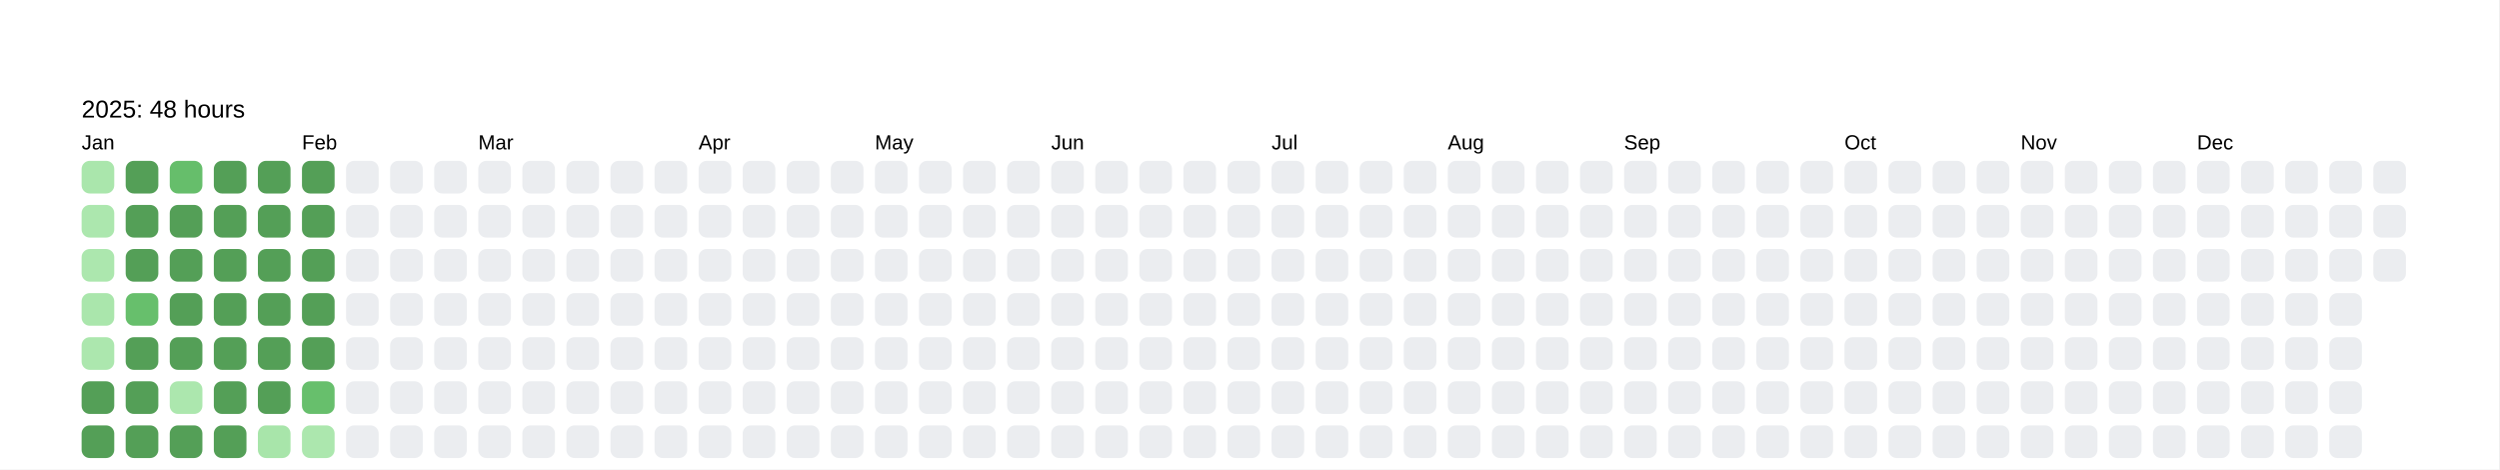
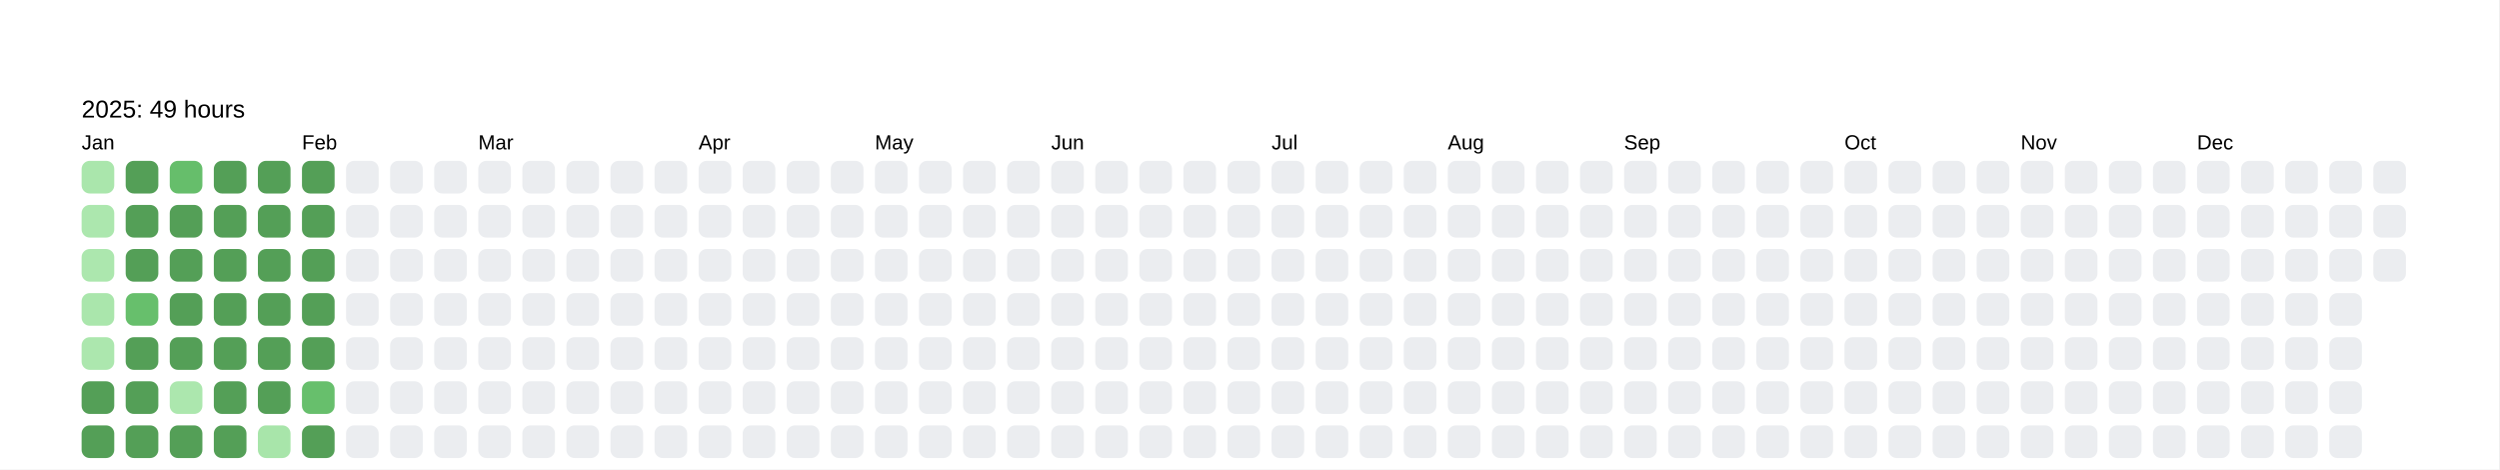
<svg xmlns="http://www.w3.org/2000/svg" baseProfile="full" height="57.5mm" version="1.1" viewBox="0,0,306.2,57.5" width="306.2mm">
  <defs />
  <rect fill="#FFFFFF" height="57.5" width="306.2" x="0" y="0" />
  <text fill="#000000" style="font-size:6px; font-family:Arial; font-weight:bold;" x="10" y="10" />
-   <text fill="#000000" style="font-size:3px; font-family:Arial;" x="10" y="14.4">2025: 48 hours</text>
+   <text fill="#000000" style="font-size:3px; font-family:Arial;" x="10" y="14.4">2025: 49 hours</text>
  <text fill="#000000" style="font-size:2.5px; font-family:Arial" x="10" y="18.3">Jan</text>
  <rect fill="#aae6ac" height="4" rx="1" ry="1" width="4" x="10" y="19.7" />
  <rect fill="#ace7ae" height="4" rx="1" ry="1" width="4" x="10" y="25.1" />
  <rect fill="#ace7ae" height="4" rx="1" ry="1" width="4" x="10" y="30.5" />
  <rect fill="#aae6ac" height="4" rx="1" ry="1" width="4" x="10" y="35.9" />
  <rect fill="#ace7ae" height="4" rx="1" ry="1" width="4" x="10" y="41.3" />
  <rect fill="#549F57" height="4" rx="1" ry="1" width="4" x="10" y="46.7" />
  <rect fill="#549F57" height="4" rx="1" ry="1" width="4" x="10" y="52.1" />
  <rect fill="#549F57" height="4" rx="1" ry="1" width="4" x="15.4" y="19.7" />
  <rect fill="#549F57" height="4" rx="1" ry="1" width="4" x="15.4" y="25.1" />
  <rect fill="#549F57" height="4" rx="1" ry="1" width="4" x="15.4" y="30.5" />
  <rect fill="#67bf6c" height="4" rx="1" ry="1" width="4" x="15.4" y="35.9" />
  <rect fill="#549F57" height="4" rx="1" ry="1" width="4" x="15.4" y="41.3" />
  <rect fill="#549F57" height="4" rx="1" ry="1" width="4" x="15.4" y="46.7" />
  <rect fill="#549F57" height="4" rx="1" ry="1" width="4" x="15.4" y="52.1" />
  <rect fill="#66be6b" height="4" rx="1" ry="1" width="4" x="20.8" y="19.7" />
  <rect fill="#549F57" height="4" rx="1" ry="1" width="4" x="20.8" y="25.1" />
  <rect fill="#549F57" height="4" rx="1" ry="1" width="4" x="20.8" y="30.5" />
  <rect fill="#549F57" height="4" rx="1" ry="1" width="4" x="20.8" y="35.9" />
  <rect fill="#549F57" height="4" rx="1" ry="1" width="4" x="20.8" y="41.3" />
  <rect fill="#ace7ae" height="4" rx="1" ry="1" width="4" x="20.8" y="46.7" />
  <rect fill="#549F57" height="4" rx="1" ry="1" width="4" x="20.8" y="52.1" />
  <rect fill="#549F57" height="4" rx="1" ry="1" width="4" x="26.2" y="19.7" />
  <rect fill="#549F57" height="4" rx="1" ry="1" width="4" x="26.2" y="25.1" />
  <rect fill="#549F57" height="4" rx="1" ry="1" width="4" x="26.2" y="30.5" />
  <rect fill="#549F57" height="4" rx="1" ry="1" width="4" x="26.2" y="35.9" />
  <rect fill="#549F57" height="4" rx="1" ry="1" width="4" x="26.2" y="41.3" />
  <rect fill="#549F57" height="4" rx="1" ry="1" width="4" x="26.2" y="46.7" />
  <rect fill="#549F57" height="4" rx="1" ry="1" width="4" x="26.2" y="52.1" />
  <rect fill="#549F57" height="4" rx="1" ry="1" width="4" x="31.6" y="19.7" />
  <rect fill="#549F57" height="4" rx="1" ry="1" width="4" x="31.6" y="25.1" />
  <rect fill="#549F57" height="4" rx="1" ry="1" width="4" x="31.6" y="30.5" />
  <rect fill="#549F57" height="4" rx="1" ry="1" width="4" x="31.6" y="35.9" />
  <rect fill="#549F57" height="4" rx="1" ry="1" width="4" x="31.6" y="41.3" />
  <rect fill="#549F57" height="4" rx="1" ry="1" width="4" x="31.6" y="46.7" />
  <rect fill="#a8e5aa" height="4" rx="1" ry="1" width="4" x="31.6" y="52.1" />
  <text fill="#000000" style="font-size:2.5px; font-family:Arial" x="37.0" y="18.3">Feb</text>
  <rect fill="#549F57" height="4" rx="1" ry="1" width="4" x="37.0" y="19.7" />
  <rect fill="#549F57" height="4" rx="1" ry="1" width="4" x="37.0" y="25.1" />
  <rect fill="#549F57" height="4" rx="1" ry="1" width="4" x="37.0" y="30.5" />
  <rect fill="#549F57" height="4" rx="1" ry="1" width="4" x="37.0" y="35.9" />
  <rect fill="#549F57" height="4" rx="1" ry="1" width="4" x="37.0" y="41.3" />
  <rect fill="#67bf6c" height="4" rx="1" ry="1" width="4" x="37.0" y="46.7" />
-   <rect fill="#ace7ae" height="4" rx="1" ry="1" width="4" x="37.0" y="52.1" />
+   <rect fill="#549F57" height="4" rx="1" ry="1" width="4" x="37.0" y="52.1" />
  <rect fill="#EBEDF0" height="4" rx="1" ry="1" width="4" x="42.4" y="19.7" />
  <rect fill="#EBEDF0" height="4" rx="1" ry="1" width="4" x="42.4" y="25.1" />
  <rect fill="#EBEDF0" height="4" rx="1" ry="1" width="4" x="42.4" y="30.5" />
  <rect fill="#EBEDF0" height="4" rx="1" ry="1" width="4" x="42.4" y="35.9" />
  <rect fill="#EBEDF0" height="4" rx="1" ry="1" width="4" x="42.4" y="41.3" />
  <rect fill="#EBEDF0" height="4" rx="1" ry="1" width="4" x="42.4" y="46.7" />
  <rect fill="#EBEDF0" height="4" rx="1" ry="1" width="4" x="42.4" y="52.1" />
  <rect fill="#EBEDF0" height="4" rx="1" ry="1" width="4" x="47.8" y="19.7" />
  <rect fill="#EBEDF0" height="4" rx="1" ry="1" width="4" x="47.8" y="25.1" />
  <rect fill="#EBEDF0" height="4" rx="1" ry="1" width="4" x="47.8" y="30.5" />
  <rect fill="#EBEDF0" height="4" rx="1" ry="1" width="4" x="47.8" y="35.9" />
  <rect fill="#EBEDF0" height="4" rx="1" ry="1" width="4" x="47.8" y="41.3" />
  <rect fill="#EBEDF0" height="4" rx="1" ry="1" width="4" x="47.8" y="46.7" />
  <rect fill="#EBEDF0" height="4" rx="1" ry="1" width="4" x="47.8" y="52.1" />
  <rect fill="#EBEDF0" height="4" rx="1" ry="1" width="4" x="53.2" y="19.7" />
  <rect fill="#EBEDF0" height="4" rx="1" ry="1" width="4" x="53.2" y="25.1" />
  <rect fill="#EBEDF0" height="4" rx="1" ry="1" width="4" x="53.2" y="30.5" />
  <rect fill="#EBEDF0" height="4" rx="1" ry="1" width="4" x="53.2" y="35.9" />
  <rect fill="#EBEDF0" height="4" rx="1" ry="1" width="4" x="53.2" y="41.3" />
  <rect fill="#EBEDF0" height="4" rx="1" ry="1" width="4" x="53.2" y="46.7" />
  <rect fill="#EBEDF0" height="4" rx="1" ry="1" width="4" x="53.2" y="52.1" />
  <text fill="#000000" style="font-size:2.5px; font-family:Arial" x="58.6" y="18.3">Mar</text>
  <rect fill="#EBEDF0" height="4" rx="1" ry="1" width="4" x="58.6" y="19.7" />
  <rect fill="#EBEDF0" height="4" rx="1" ry="1" width="4" x="58.6" y="25.1" />
  <rect fill="#EBEDF0" height="4" rx="1" ry="1" width="4" x="58.6" y="30.5" />
  <rect fill="#EBEDF0" height="4" rx="1" ry="1" width="4" x="58.6" y="35.9" />
  <rect fill="#EBEDF0" height="4" rx="1" ry="1" width="4" x="58.6" y="41.3" />
  <rect fill="#EBEDF0" height="4" rx="1" ry="1" width="4" x="58.6" y="46.7" />
  <rect fill="#EBEDF0" height="4" rx="1" ry="1" width="4" x="58.6" y="52.1" />
  <rect fill="#EBEDF0" height="4" rx="1" ry="1" width="4" x="64" y="19.7" />
  <rect fill="#EBEDF0" height="4" rx="1" ry="1" width="4" x="64" y="25.1" />
  <rect fill="#EBEDF0" height="4" rx="1" ry="1" width="4" x="64" y="30.5" />
  <rect fill="#EBEDF0" height="4" rx="1" ry="1" width="4" x="64" y="35.9" />
  <rect fill="#EBEDF0" height="4" rx="1" ry="1" width="4" x="64" y="41.3" />
  <rect fill="#EBEDF0" height="4" rx="1" ry="1" width="4" x="64" y="46.7" />
  <rect fill="#EBEDF0" height="4" rx="1" ry="1" width="4" x="64" y="52.1" />
  <rect fill="#EBEDF0" height="4" rx="1" ry="1" width="4" x="69.4" y="19.7" />
  <rect fill="#EBEDF0" height="4" rx="1" ry="1" width="4" x="69.4" y="25.1" />
  <rect fill="#EBEDF0" height="4" rx="1" ry="1" width="4" x="69.4" y="30.5" />
  <rect fill="#EBEDF0" height="4" rx="1" ry="1" width="4" x="69.4" y="35.9" />
  <rect fill="#EBEDF0" height="4" rx="1" ry="1" width="4" x="69.4" y="41.3" />
  <rect fill="#EBEDF0" height="4" rx="1" ry="1" width="4" x="69.4" y="46.7" />
  <rect fill="#EBEDF0" height="4" rx="1" ry="1" width="4" x="69.4" y="52.1" />
  <rect fill="#EBEDF0" height="4" rx="1" ry="1" width="4" x="74.8" y="19.7" />
  <rect fill="#EBEDF0" height="4" rx="1" ry="1" width="4" x="74.8" y="25.1" />
  <rect fill="#EBEDF0" height="4" rx="1" ry="1" width="4" x="74.8" y="30.5" />
  <rect fill="#EBEDF0" height="4" rx="1" ry="1" width="4" x="74.8" y="35.9" />
  <rect fill="#EBEDF0" height="4" rx="1" ry="1" width="4" x="74.8" y="41.3" />
  <rect fill="#EBEDF0" height="4" rx="1" ry="1" width="4" x="74.8" y="46.7" />
  <rect fill="#EBEDF0" height="4" rx="1" ry="1" width="4" x="74.8" y="52.1" />
  <rect fill="#EBEDF0" height="4" rx="1" ry="1" width="4" x="80.2" y="19.7" />
  <rect fill="#EBEDF0" height="4" rx="1" ry="1" width="4" x="80.2" y="25.1" />
  <rect fill="#EBEDF0" height="4" rx="1" ry="1" width="4" x="80.2" y="30.5" />
  <rect fill="#EBEDF0" height="4" rx="1" ry="1" width="4" x="80.2" y="35.9" />
  <rect fill="#EBEDF0" height="4" rx="1" ry="1" width="4" x="80.2" y="41.3" />
  <rect fill="#EBEDF0" height="4" rx="1" ry="1" width="4" x="80.2" y="46.7" />
  <rect fill="#EBEDF0" height="4" rx="1" ry="1" width="4" x="80.2" y="52.1" />
  <text fill="#000000" style="font-size:2.5px; font-family:Arial" x="85.6" y="18.3">Apr</text>
  <rect fill="#EBEDF0" height="4" rx="1" ry="1" width="4" x="85.6" y="19.7" />
  <rect fill="#EBEDF0" height="4" rx="1" ry="1" width="4" x="85.6" y="25.1" />
  <rect fill="#EBEDF0" height="4" rx="1" ry="1" width="4" x="85.6" y="30.5" />
  <rect fill="#EBEDF0" height="4" rx="1" ry="1" width="4" x="85.6" y="35.9" />
  <rect fill="#EBEDF0" height="4" rx="1" ry="1" width="4" x="85.6" y="41.3" />
  <rect fill="#EBEDF0" height="4" rx="1" ry="1" width="4" x="85.6" y="46.7" />
  <rect fill="#EBEDF0" height="4" rx="1" ry="1" width="4" x="85.6" y="52.1" />
  <rect fill="#EBEDF0" height="4" rx="1" ry="1" width="4" x="91" y="19.7" />
  <rect fill="#EBEDF0" height="4" rx="1" ry="1" width="4" x="91" y="25.1" />
  <rect fill="#EBEDF0" height="4" rx="1" ry="1" width="4" x="91" y="30.5" />
  <rect fill="#EBEDF0" height="4" rx="1" ry="1" width="4" x="91" y="35.9" />
  <rect fill="#EBEDF0" height="4" rx="1" ry="1" width="4" x="91" y="41.3" />
  <rect fill="#EBEDF0" height="4" rx="1" ry="1" width="4" x="91" y="46.7" />
  <rect fill="#EBEDF0" height="4" rx="1" ry="1" width="4" x="91" y="52.1" />
  <rect fill="#EBEDF0" height="4" rx="1" ry="1" width="4" x="96.4" y="19.7" />
  <rect fill="#EBEDF0" height="4" rx="1" ry="1" width="4" x="96.4" y="25.1" />
  <rect fill="#EBEDF0" height="4" rx="1" ry="1" width="4" x="96.4" y="30.5" />
  <rect fill="#EBEDF0" height="4" rx="1" ry="1" width="4" x="96.4" y="35.9" />
  <rect fill="#EBEDF0" height="4" rx="1" ry="1" width="4" x="96.4" y="41.3" />
  <rect fill="#EBEDF0" height="4" rx="1" ry="1" width="4" x="96.4" y="46.7" />
  <rect fill="#EBEDF0" height="4" rx="1" ry="1" width="4" x="96.4" y="52.1" />
  <rect fill="#EBEDF0" height="4" rx="1" ry="1" width="4" x="101.8" y="19.7" />
  <rect fill="#EBEDF0" height="4" rx="1" ry="1" width="4" x="101.8" y="25.1" />
  <rect fill="#EBEDF0" height="4" rx="1" ry="1" width="4" x="101.8" y="30.5" />
  <rect fill="#EBEDF0" height="4" rx="1" ry="1" width="4" x="101.8" y="35.9" />
  <rect fill="#EBEDF0" height="4" rx="1" ry="1" width="4" x="101.8" y="41.3" />
  <rect fill="#EBEDF0" height="4" rx="1" ry="1" width="4" x="101.8" y="46.7" />
  <rect fill="#EBEDF0" height="4" rx="1" ry="1" width="4" x="101.8" y="52.1" />
  <text fill="#000000" style="font-size:2.5px; font-family:Arial" x="107.2" y="18.3">May</text>
  <rect fill="#EBEDF0" height="4" rx="1" ry="1" width="4" x="107.2" y="19.7" />
  <rect fill="#EBEDF0" height="4" rx="1" ry="1" width="4" x="107.2" y="25.1" />
  <rect fill="#EBEDF0" height="4" rx="1" ry="1" width="4" x="107.2" y="30.5" />
  <rect fill="#EBEDF0" height="4" rx="1" ry="1" width="4" x="107.2" y="35.9" />
  <rect fill="#EBEDF0" height="4" rx="1" ry="1" width="4" x="107.2" y="41.3" />
  <rect fill="#EBEDF0" height="4" rx="1" ry="1" width="4" x="107.2" y="46.7" />
  <rect fill="#EBEDF0" height="4" rx="1" ry="1" width="4" x="107.2" y="52.1" />
  <rect fill="#EBEDF0" height="4" rx="1" ry="1" width="4" x="112.6" y="19.7" />
  <rect fill="#EBEDF0" height="4" rx="1" ry="1" width="4" x="112.6" y="25.1" />
  <rect fill="#EBEDF0" height="4" rx="1" ry="1" width="4" x="112.6" y="30.5" />
  <rect fill="#EBEDF0" height="4" rx="1" ry="1" width="4" x="112.6" y="35.9" />
  <rect fill="#EBEDF0" height="4" rx="1" ry="1" width="4" x="112.6" y="41.3" />
  <rect fill="#EBEDF0" height="4" rx="1" ry="1" width="4" x="112.6" y="46.7" />
  <rect fill="#EBEDF0" height="4" rx="1" ry="1" width="4" x="112.6" y="52.1" />
  <rect fill="#EBEDF0" height="4" rx="1" ry="1" width="4" x="118" y="19.7" />
  <rect fill="#EBEDF0" height="4" rx="1" ry="1" width="4" x="118" y="25.1" />
  <rect fill="#EBEDF0" height="4" rx="1" ry="1" width="4" x="118" y="30.5" />
  <rect fill="#EBEDF0" height="4" rx="1" ry="1" width="4" x="118" y="35.9" />
  <rect fill="#EBEDF0" height="4" rx="1" ry="1" width="4" x="118" y="41.3" />
  <rect fill="#EBEDF0" height="4" rx="1" ry="1" width="4" x="118" y="46.7" />
  <rect fill="#EBEDF0" height="4" rx="1" ry="1" width="4" x="118" y="52.1" />
  <rect fill="#EBEDF0" height="4" rx="1" ry="1" width="4" x="123.4" y="19.7" />
  <rect fill="#EBEDF0" height="4" rx="1" ry="1" width="4" x="123.4" y="25.1" />
  <rect fill="#EBEDF0" height="4" rx="1" ry="1" width="4" x="123.4" y="30.5" />
  <rect fill="#EBEDF0" height="4" rx="1" ry="1" width="4" x="123.4" y="35.9" />
  <rect fill="#EBEDF0" height="4" rx="1" ry="1" width="4" x="123.4" y="41.3" />
  <rect fill="#EBEDF0" height="4" rx="1" ry="1" width="4" x="123.4" y="46.7" />
  <rect fill="#EBEDF0" height="4" rx="1" ry="1" width="4" x="123.4" y="52.1" />
  <text fill="#000000" style="font-size:2.5px; font-family:Arial" x="128.8" y="18.3">Jun</text>
  <rect fill="#EBEDF0" height="4" rx="1" ry="1" width="4" x="128.8" y="19.7" />
  <rect fill="#EBEDF0" height="4" rx="1" ry="1" width="4" x="128.8" y="25.1" />
  <rect fill="#EBEDF0" height="4" rx="1" ry="1" width="4" x="128.8" y="30.5" />
  <rect fill="#EBEDF0" height="4" rx="1" ry="1" width="4" x="128.8" y="35.9" />
  <rect fill="#EBEDF0" height="4" rx="1" ry="1" width="4" x="128.8" y="41.3" />
  <rect fill="#EBEDF0" height="4" rx="1" ry="1" width="4" x="128.8" y="46.7" />
  <rect fill="#EBEDF0" height="4" rx="1" ry="1" width="4" x="128.8" y="52.1" />
  <rect fill="#EBEDF0" height="4" rx="1" ry="1" width="4" x="134.2" y="19.7" />
  <rect fill="#EBEDF0" height="4" rx="1" ry="1" width="4" x="134.2" y="25.1" />
  <rect fill="#EBEDF0" height="4" rx="1" ry="1" width="4" x="134.2" y="30.5" />
  <rect fill="#EBEDF0" height="4" rx="1" ry="1" width="4" x="134.2" y="35.9" />
  <rect fill="#EBEDF0" height="4" rx="1" ry="1" width="4" x="134.2" y="41.3" />
  <rect fill="#EBEDF0" height="4" rx="1" ry="1" width="4" x="134.2" y="46.7" />
  <rect fill="#EBEDF0" height="4" rx="1" ry="1" width="4" x="134.2" y="52.1" />
  <rect fill="#EBEDF0" height="4" rx="1" ry="1" width="4" x="139.6" y="19.7" />
  <rect fill="#EBEDF0" height="4" rx="1" ry="1" width="4" x="139.6" y="25.1" />
  <rect fill="#EBEDF0" height="4" rx="1" ry="1" width="4" x="139.6" y="30.5" />
  <rect fill="#EBEDF0" height="4" rx="1" ry="1" width="4" x="139.6" y="35.9" />
  <rect fill="#EBEDF0" height="4" rx="1" ry="1" width="4" x="139.6" y="41.3" />
  <rect fill="#EBEDF0" height="4" rx="1" ry="1" width="4" x="139.6" y="46.7" />
  <rect fill="#EBEDF0" height="4" rx="1" ry="1" width="4" x="139.6" y="52.1" />
  <rect fill="#EBEDF0" height="4" rx="1" ry="1" width="4" x="145" y="19.7" />
  <rect fill="#EBEDF0" height="4" rx="1" ry="1" width="4" x="145" y="25.1" />
  <rect fill="#EBEDF0" height="4" rx="1" ry="1" width="4" x="145" y="30.5" />
  <rect fill="#EBEDF0" height="4" rx="1" ry="1" width="4" x="145" y="35.9" />
  <rect fill="#EBEDF0" height="4" rx="1" ry="1" width="4" x="145" y="41.3" />
  <rect fill="#EBEDF0" height="4" rx="1" ry="1" width="4" x="145" y="46.7" />
  <rect fill="#EBEDF0" height="4" rx="1" ry="1" width="4" x="145" y="52.1" />
  <rect fill="#EBEDF0" height="4" rx="1" ry="1" width="4" x="150.4" y="19.7" />
  <rect fill="#EBEDF0" height="4" rx="1" ry="1" width="4" x="150.4" y="25.1" />
  <rect fill="#EBEDF0" height="4" rx="1" ry="1" width="4" x="150.4" y="30.5" />
  <rect fill="#EBEDF0" height="4" rx="1" ry="1" width="4" x="150.4" y="35.9" />
  <rect fill="#EBEDF0" height="4" rx="1" ry="1" width="4" x="150.4" y="41.3" />
  <rect fill="#EBEDF0" height="4" rx="1" ry="1" width="4" x="150.4" y="46.7" />
  <rect fill="#EBEDF0" height="4" rx="1" ry="1" width="4" x="150.4" y="52.1" />
  <text fill="#000000" style="font-size:2.5px; font-family:Arial" x="155.8" y="18.3">Jul</text>
  <rect fill="#EBEDF0" height="4" rx="1" ry="1" width="4" x="155.8" y="19.7" />
  <rect fill="#EBEDF0" height="4" rx="1" ry="1" width="4" x="155.8" y="25.1" />
  <rect fill="#EBEDF0" height="4" rx="1" ry="1" width="4" x="155.8" y="30.5" />
  <rect fill="#EBEDF0" height="4" rx="1" ry="1" width="4" x="155.8" y="35.9" />
  <rect fill="#EBEDF0" height="4" rx="1" ry="1" width="4" x="155.8" y="41.3" />
  <rect fill="#EBEDF0" height="4" rx="1" ry="1" width="4" x="155.8" y="46.7" />
  <rect fill="#EBEDF0" height="4" rx="1" ry="1" width="4" x="155.8" y="52.1" />
  <rect fill="#EBEDF0" height="4" rx="1" ry="1" width="4" x="161.2" y="19.7" />
  <rect fill="#EBEDF0" height="4" rx="1" ry="1" width="4" x="161.2" y="25.1" />
  <rect fill="#EBEDF0" height="4" rx="1" ry="1" width="4" x="161.2" y="30.5" />
  <rect fill="#EBEDF0" height="4" rx="1" ry="1" width="4" x="161.2" y="35.9" />
  <rect fill="#EBEDF0" height="4" rx="1" ry="1" width="4" x="161.2" y="41.3" />
  <rect fill="#EBEDF0" height="4" rx="1" ry="1" width="4" x="161.2" y="46.7" />
  <rect fill="#EBEDF0" height="4" rx="1" ry="1" width="4" x="161.2" y="52.1" />
  <rect fill="#EBEDF0" height="4" rx="1" ry="1" width="4" x="166.6" y="19.7" />
  <rect fill="#EBEDF0" height="4" rx="1" ry="1" width="4" x="166.6" y="25.1" />
  <rect fill="#EBEDF0" height="4" rx="1" ry="1" width="4" x="166.6" y="30.5" />
  <rect fill="#EBEDF0" height="4" rx="1" ry="1" width="4" x="166.6" y="35.9" />
  <rect fill="#EBEDF0" height="4" rx="1" ry="1" width="4" x="166.6" y="41.3" />
  <rect fill="#EBEDF0" height="4" rx="1" ry="1" width="4" x="166.6" y="46.7" />
  <rect fill="#EBEDF0" height="4" rx="1" ry="1" width="4" x="166.6" y="52.1" />
  <rect fill="#EBEDF0" height="4" rx="1" ry="1" width="4" x="172" y="19.7" />
  <rect fill="#EBEDF0" height="4" rx="1" ry="1" width="4" x="172" y="25.1" />
  <rect fill="#EBEDF0" height="4" rx="1" ry="1" width="4" x="172" y="30.5" />
  <rect fill="#EBEDF0" height="4" rx="1" ry="1" width="4" x="172" y="35.9" />
  <rect fill="#EBEDF0" height="4" rx="1" ry="1" width="4" x="172" y="41.3" />
  <rect fill="#EBEDF0" height="4" rx="1" ry="1" width="4" x="172" y="46.7" />
  <rect fill="#EBEDF0" height="4" rx="1" ry="1" width="4" x="172" y="52.1" />
  <text fill="#000000" style="font-size:2.5px; font-family:Arial" x="177.4" y="18.3">Aug</text>
  <rect fill="#EBEDF0" height="4" rx="1" ry="1" width="4" x="177.4" y="19.7" />
  <rect fill="#EBEDF0" height="4" rx="1" ry="1" width="4" x="177.4" y="25.1" />
  <rect fill="#EBEDF0" height="4" rx="1" ry="1" width="4" x="177.4" y="30.5" />
  <rect fill="#EBEDF0" height="4" rx="1" ry="1" width="4" x="177.4" y="35.9" />
  <rect fill="#EBEDF0" height="4" rx="1" ry="1" width="4" x="177.4" y="41.3" />
  <rect fill="#EBEDF0" height="4" rx="1" ry="1" width="4" x="177.4" y="46.7" />
  <rect fill="#EBEDF0" height="4" rx="1" ry="1" width="4" x="177.4" y="52.1" />
  <rect fill="#EBEDF0" height="4" rx="1" ry="1" width="4" x="182.8" y="19.7" />
  <rect fill="#EBEDF0" height="4" rx="1" ry="1" width="4" x="182.8" y="25.1" />
  <rect fill="#EBEDF0" height="4" rx="1" ry="1" width="4" x="182.8" y="30.5" />
  <rect fill="#EBEDF0" height="4" rx="1" ry="1" width="4" x="182.8" y="35.9" />
  <rect fill="#EBEDF0" height="4" rx="1" ry="1" width="4" x="182.8" y="41.3" />
  <rect fill="#EBEDF0" height="4" rx="1" ry="1" width="4" x="182.8" y="46.7" />
  <rect fill="#EBEDF0" height="4" rx="1" ry="1" width="4" x="182.8" y="52.1" />
  <rect fill="#EBEDF0" height="4" rx="1" ry="1" width="4" x="188.2" y="19.7" />
  <rect fill="#EBEDF0" height="4" rx="1" ry="1" width="4" x="188.2" y="25.1" />
  <rect fill="#EBEDF0" height="4" rx="1" ry="1" width="4" x="188.2" y="30.5" />
  <rect fill="#EBEDF0" height="4" rx="1" ry="1" width="4" x="188.2" y="35.9" />
  <rect fill="#EBEDF0" height="4" rx="1" ry="1" width="4" x="188.2" y="41.3" />
  <rect fill="#EBEDF0" height="4" rx="1" ry="1" width="4" x="188.2" y="46.7" />
  <rect fill="#EBEDF0" height="4" rx="1" ry="1" width="4" x="188.2" y="52.1" />
  <rect fill="#EBEDF0" height="4" rx="1" ry="1" width="4" x="193.6" y="19.7" />
  <rect fill="#EBEDF0" height="4" rx="1" ry="1" width="4" x="193.6" y="25.1" />
  <rect fill="#EBEDF0" height="4" rx="1" ry="1" width="4" x="193.6" y="30.5" />
  <rect fill="#EBEDF0" height="4" rx="1" ry="1" width="4" x="193.6" y="35.9" />
  <rect fill="#EBEDF0" height="4" rx="1" ry="1" width="4" x="193.6" y="41.3" />
  <rect fill="#EBEDF0" height="4" rx="1" ry="1" width="4" x="193.6" y="46.7" />
  <rect fill="#EBEDF0" height="4" rx="1" ry="1" width="4" x="193.6" y="52.1" />
  <text fill="#000000" style="font-size:2.5px; font-family:Arial" x="199" y="18.3">Sep</text>
  <rect fill="#EBEDF0" height="4" rx="1" ry="1" width="4" x="199" y="19.7" />
  <rect fill="#EBEDF0" height="4" rx="1" ry="1" width="4" x="199" y="25.1" />
  <rect fill="#EBEDF0" height="4" rx="1" ry="1" width="4" x="199" y="30.5" />
  <rect fill="#EBEDF0" height="4" rx="1" ry="1" width="4" x="199" y="35.9" />
  <rect fill="#EBEDF0" height="4" rx="1" ry="1" width="4" x="199" y="41.3" />
  <rect fill="#EBEDF0" height="4" rx="1" ry="1" width="4" x="199" y="46.7" />
  <rect fill="#EBEDF0" height="4" rx="1" ry="1" width="4" x="199" y="52.1" />
  <rect fill="#EBEDF0" height="4" rx="1" ry="1" width="4" x="204.4" y="19.7" />
  <rect fill="#EBEDF0" height="4" rx="1" ry="1" width="4" x="204.4" y="25.1" />
  <rect fill="#EBEDF0" height="4" rx="1" ry="1" width="4" x="204.4" y="30.5" />
  <rect fill="#EBEDF0" height="4" rx="1" ry="1" width="4" x="204.4" y="35.9" />
  <rect fill="#EBEDF0" height="4" rx="1" ry="1" width="4" x="204.4" y="41.3" />
  <rect fill="#EBEDF0" height="4" rx="1" ry="1" width="4" x="204.4" y="46.7" />
  <rect fill="#EBEDF0" height="4" rx="1" ry="1" width="4" x="204.4" y="52.1" />
  <rect fill="#EBEDF0" height="4" rx="1" ry="1" width="4" x="209.8" y="19.7" />
  <rect fill="#EBEDF0" height="4" rx="1" ry="1" width="4" x="209.8" y="25.1" />
  <rect fill="#EBEDF0" height="4" rx="1" ry="1" width="4" x="209.8" y="30.5" />
  <rect fill="#EBEDF0" height="4" rx="1" ry="1" width="4" x="209.8" y="35.9" />
  <rect fill="#EBEDF0" height="4" rx="1" ry="1" width="4" x="209.8" y="41.3" />
  <rect fill="#EBEDF0" height="4" rx="1" ry="1" width="4" x="209.8" y="46.7" />
  <rect fill="#EBEDF0" height="4" rx="1" ry="1" width="4" x="209.8" y="52.1" />
  <rect fill="#EBEDF0" height="4" rx="1" ry="1" width="4" x="215.2" y="19.7" />
  <rect fill="#EBEDF0" height="4" rx="1" ry="1" width="4" x="215.2" y="25.1" />
  <rect fill="#EBEDF0" height="4" rx="1" ry="1" width="4" x="215.2" y="30.5" />
  <rect fill="#EBEDF0" height="4" rx="1" ry="1" width="4" x="215.2" y="35.9" />
  <rect fill="#EBEDF0" height="4" rx="1" ry="1" width="4" x="215.2" y="41.3" />
  <rect fill="#EBEDF0" height="4" rx="1" ry="1" width="4" x="215.2" y="46.7" />
  <rect fill="#EBEDF0" height="4" rx="1" ry="1" width="4" x="215.2" y="52.1" />
  <rect fill="#EBEDF0" height="4" rx="1" ry="1" width="4" x="220.6" y="19.7" />
  <rect fill="#EBEDF0" height="4" rx="1" ry="1" width="4" x="220.6" y="25.1" />
  <rect fill="#EBEDF0" height="4" rx="1" ry="1" width="4" x="220.6" y="30.5" />
  <rect fill="#EBEDF0" height="4" rx="1" ry="1" width="4" x="220.6" y="35.9" />
  <rect fill="#EBEDF0" height="4" rx="1" ry="1" width="4" x="220.6" y="41.3" />
  <rect fill="#EBEDF0" height="4" rx="1" ry="1" width="4" x="220.6" y="46.7" />
  <rect fill="#EBEDF0" height="4" rx="1" ry="1" width="4" x="220.6" y="52.1" />
  <text fill="#000000" style="font-size:2.5px; font-family:Arial" x="226" y="18.3">Oct</text>
  <rect fill="#EBEDF0" height="4" rx="1" ry="1" width="4" x="226" y="19.7" />
  <rect fill="#EBEDF0" height="4" rx="1" ry="1" width="4" x="226" y="25.1" />
  <rect fill="#EBEDF0" height="4" rx="1" ry="1" width="4" x="226" y="30.5" />
  <rect fill="#EBEDF0" height="4" rx="1" ry="1" width="4" x="226" y="35.9" />
  <rect fill="#EBEDF0" height="4" rx="1" ry="1" width="4" x="226" y="41.3" />
  <rect fill="#EBEDF0" height="4" rx="1" ry="1" width="4" x="226" y="46.7" />
  <rect fill="#EBEDF0" height="4" rx="1" ry="1" width="4" x="226" y="52.1" />
  <rect fill="#EBEDF0" height="4" rx="1" ry="1" width="4" x="231.4" y="19.7" />
  <rect fill="#EBEDF0" height="4" rx="1" ry="1" width="4" x="231.4" y="25.1" />
  <rect fill="#EBEDF0" height="4" rx="1" ry="1" width="4" x="231.4" y="30.5" />
  <rect fill="#EBEDF0" height="4" rx="1" ry="1" width="4" x="231.4" y="35.9" />
  <rect fill="#EBEDF0" height="4" rx="1" ry="1" width="4" x="231.4" y="41.3" />
  <rect fill="#EBEDF0" height="4" rx="1" ry="1" width="4" x="231.4" y="46.7" />
  <rect fill="#EBEDF0" height="4" rx="1" ry="1" width="4" x="231.4" y="52.1" />
  <rect fill="#EBEDF0" height="4" rx="1" ry="1" width="4" x="236.8" y="19.7" />
  <rect fill="#EBEDF0" height="4" rx="1" ry="1" width="4" x="236.8" y="25.1" />
  <rect fill="#EBEDF0" height="4" rx="1" ry="1" width="4" x="236.8" y="30.5" />
  <rect fill="#EBEDF0" height="4" rx="1" ry="1" width="4" x="236.8" y="35.9" />
  <rect fill="#EBEDF0" height="4" rx="1" ry="1" width="4" x="236.8" y="41.3" />
  <rect fill="#EBEDF0" height="4" rx="1" ry="1" width="4" x="236.8" y="46.7" />
  <rect fill="#EBEDF0" height="4" rx="1" ry="1" width="4" x="236.8" y="52.1" />
  <rect fill="#EBEDF0" height="4" rx="1" ry="1" width="4" x="242.2" y="19.7" />
  <rect fill="#EBEDF0" height="4" rx="1" ry="1" width="4" x="242.2" y="25.1" />
  <rect fill="#EBEDF0" height="4" rx="1" ry="1" width="4" x="242.2" y="30.5" />
  <rect fill="#EBEDF0" height="4" rx="1" ry="1" width="4" x="242.2" y="35.9" />
  <rect fill="#EBEDF0" height="4" rx="1" ry="1" width="4" x="242.2" y="41.3" />
  <rect fill="#EBEDF0" height="4" rx="1" ry="1" width="4" x="242.2" y="46.7" />
  <rect fill="#EBEDF0" height="4" rx="1" ry="1" width="4" x="242.2" y="52.1" />
  <text fill="#000000" style="font-size:2.5px; font-family:Arial" x="247.6" y="18.3">Nov</text>
  <rect fill="#EBEDF0" height="4" rx="1" ry="1" width="4" x="247.6" y="19.7" />
  <rect fill="#EBEDF0" height="4" rx="1" ry="1" width="4" x="247.6" y="25.1" />
  <rect fill="#EBEDF0" height="4" rx="1" ry="1" width="4" x="247.6" y="30.5" />
  <rect fill="#EBEDF0" height="4" rx="1" ry="1" width="4" x="247.6" y="35.9" />
  <rect fill="#EBEDF0" height="4" rx="1" ry="1" width="4" x="247.6" y="41.3" />
  <rect fill="#EBEDF0" height="4" rx="1" ry="1" width="4" x="247.6" y="46.7" />
  <rect fill="#EBEDF0" height="4" rx="1" ry="1" width="4" x="247.6" y="52.1" />
  <rect fill="#EBEDF0" height="4" rx="1" ry="1" width="4" x="253" y="19.7" />
  <rect fill="#EBEDF0" height="4" rx="1" ry="1" width="4" x="253" y="25.1" />
  <rect fill="#EBEDF0" height="4" rx="1" ry="1" width="4" x="253" y="30.5" />
  <rect fill="#EBEDF0" height="4" rx="1" ry="1" width="4" x="253" y="35.9" />
  <rect fill="#EBEDF0" height="4" rx="1" ry="1" width="4" x="253" y="41.3" />
  <rect fill="#EBEDF0" height="4" rx="1" ry="1" width="4" x="253" y="46.7" />
  <rect fill="#EBEDF0" height="4" rx="1" ry="1" width="4" x="253" y="52.1" />
  <rect fill="#EBEDF0" height="4" rx="1" ry="1" width="4" x="258.4" y="19.7" />
  <rect fill="#EBEDF0" height="4" rx="1" ry="1" width="4" x="258.4" y="25.1" />
  <rect fill="#EBEDF0" height="4" rx="1" ry="1" width="4" x="258.4" y="30.5" />
  <rect fill="#EBEDF0" height="4" rx="1" ry="1" width="4" x="258.4" y="35.9" />
  <rect fill="#EBEDF0" height="4" rx="1" ry="1" width="4" x="258.4" y="41.3" />
  <rect fill="#EBEDF0" height="4" rx="1" ry="1" width="4" x="258.4" y="46.7" />
  <rect fill="#EBEDF0" height="4" rx="1" ry="1" width="4" x="258.4" y="52.1" />
  <rect fill="#EBEDF0" height="4" rx="1" ry="1" width="4" x="263.8" y="19.7" />
  <rect fill="#EBEDF0" height="4" rx="1" ry="1" width="4" x="263.8" y="25.1" />
  <rect fill="#EBEDF0" height="4" rx="1" ry="1" width="4" x="263.8" y="30.5" />
  <rect fill="#EBEDF0" height="4" rx="1" ry="1" width="4" x="263.8" y="35.9" />
  <rect fill="#EBEDF0" height="4" rx="1" ry="1" width="4" x="263.8" y="41.3" />
  <rect fill="#EBEDF0" height="4" rx="1" ry="1" width="4" x="263.8" y="46.7" />
  <rect fill="#EBEDF0" height="4" rx="1" ry="1" width="4" x="263.8" y="52.1" />
  <text fill="#000000" style="font-size:2.5px; font-family:Arial" x="269.2" y="18.3">Dec</text>
  <rect fill="#EBEDF0" height="4" rx="1" ry="1" width="4" x="269.2" y="19.7" />
  <rect fill="#EBEDF0" height="4" rx="1" ry="1" width="4" x="269.2" y="25.1" />
  <rect fill="#EBEDF0" height="4" rx="1" ry="1" width="4" x="269.2" y="30.5" />
  <rect fill="#EBEDF0" height="4" rx="1" ry="1" width="4" x="269.2" y="35.9" />
  <rect fill="#EBEDF0" height="4" rx="1" ry="1" width="4" x="269.2" y="41.3" />
  <rect fill="#EBEDF0" height="4" rx="1" ry="1" width="4" x="269.2" y="46.7" />
  <rect fill="#EBEDF0" height="4" rx="1" ry="1" width="4" x="269.2" y="52.1" />
  <rect fill="#EBEDF0" height="4" rx="1" ry="1" width="4" x="274.6" y="19.7" />
  <rect fill="#EBEDF0" height="4" rx="1" ry="1" width="4" x="274.6" y="25.1" />
  <rect fill="#EBEDF0" height="4" rx="1" ry="1" width="4" x="274.6" y="30.5" />
  <rect fill="#EBEDF0" height="4" rx="1" ry="1" width="4" x="274.6" y="35.9" />
  <rect fill="#EBEDF0" height="4" rx="1" ry="1" width="4" x="274.6" y="41.3" />
  <rect fill="#EBEDF0" height="4" rx="1" ry="1" width="4" x="274.6" y="46.7" />
  <rect fill="#EBEDF0" height="4" rx="1" ry="1" width="4" x="274.6" y="52.1" />
  <rect fill="#EBEDF0" height="4" rx="1" ry="1" width="4" x="280" y="19.7" />
  <rect fill="#EBEDF0" height="4" rx="1" ry="1" width="4" x="280" y="25.1" />
  <rect fill="#EBEDF0" height="4" rx="1" ry="1" width="4" x="280" y="30.5" />
  <rect fill="#EBEDF0" height="4" rx="1" ry="1" width="4" x="280" y="35.9" />
  <rect fill="#EBEDF0" height="4" rx="1" ry="1" width="4" x="280" y="41.3" />
  <rect fill="#EBEDF0" height="4" rx="1" ry="1" width="4" x="280" y="46.7" />
  <rect fill="#EBEDF0" height="4" rx="1" ry="1" width="4" x="280" y="52.1" />
  <rect fill="#EBEDF0" height="4" rx="1" ry="1" width="4" x="285.4" y="19.7" />
  <rect fill="#EBEDF0" height="4" rx="1" ry="1" width="4" x="285.4" y="25.1" />
  <rect fill="#EBEDF0" height="4" rx="1" ry="1" width="4" x="285.4" y="30.5" />
  <rect fill="#EBEDF0" height="4" rx="1" ry="1" width="4" x="285.4" y="35.9" />
  <rect fill="#EBEDF0" height="4" rx="1" ry="1" width="4" x="285.4" y="41.3" />
  <rect fill="#EBEDF0" height="4" rx="1" ry="1" width="4" x="285.4" y="46.7" />
  <rect fill="#EBEDF0" height="4" rx="1" ry="1" width="4" x="285.4" y="52.1" />
  <rect fill="#EBEDF0" height="4" rx="1" ry="1" width="4" x="290.8" y="19.7" />
  <rect fill="#EBEDF0" height="4" rx="1" ry="1" width="4" x="290.8" y="25.1" />
  <rect fill="#EBEDF0" height="4" rx="1" ry="1" width="4" x="290.8" y="30.5" />
</svg>
